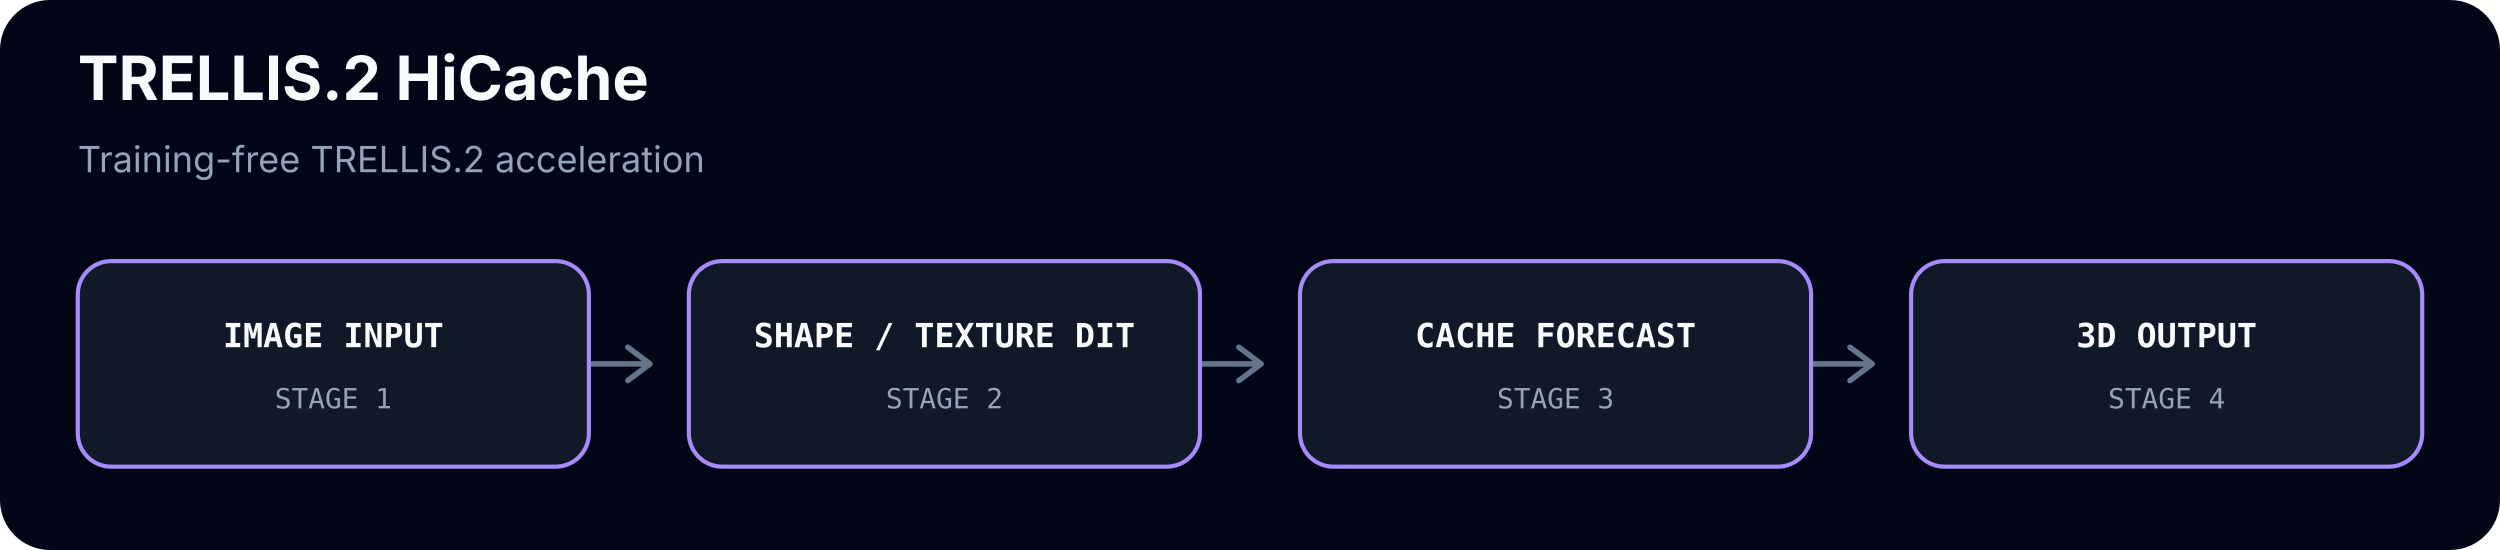
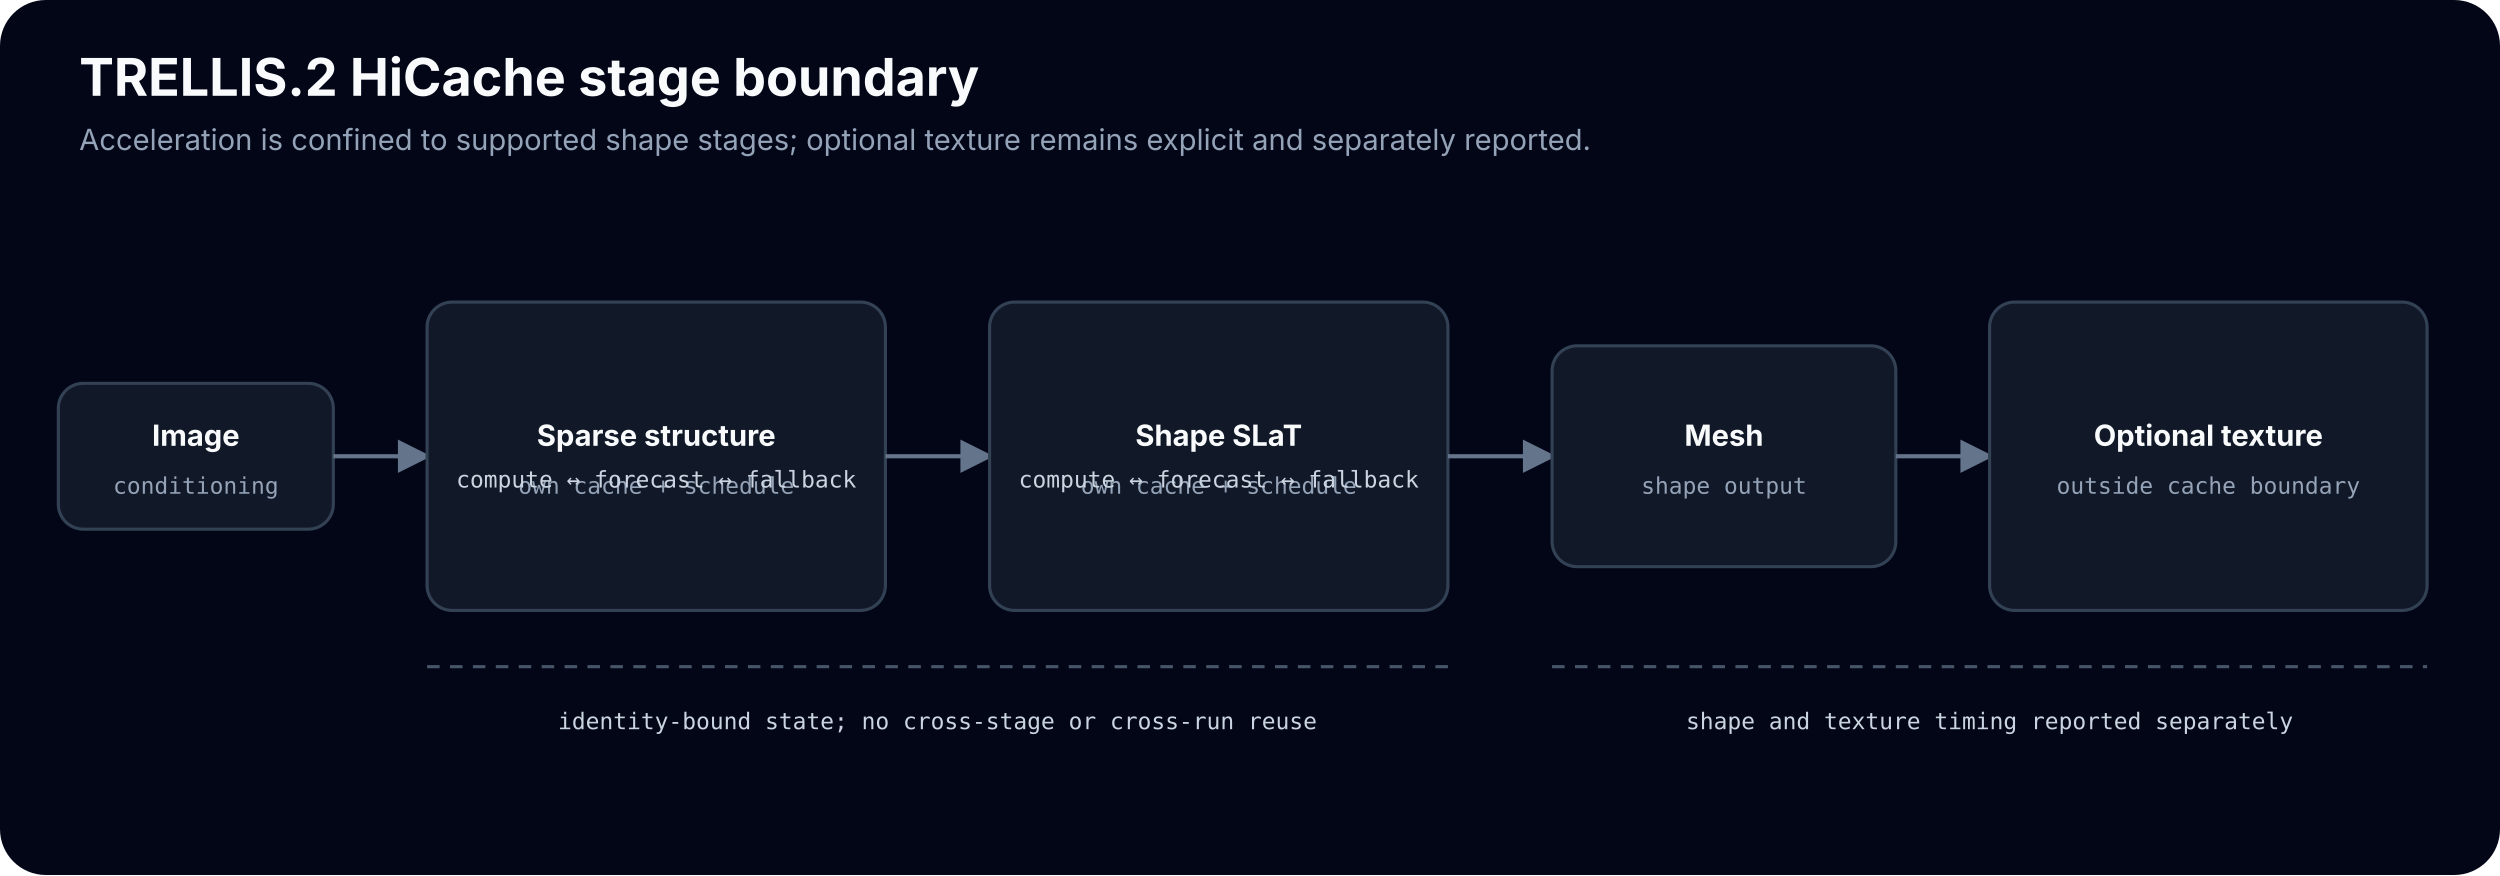
- <svg xmlns="http://www.w3.org/2000/svg" viewBox="0 0 900 198" role="img" aria-labelledby="title desc">
-   <rect width="900" height="198" rx="18" fill="#020617" />
-   <text x="28" y="36" fill="#f8fafc" font-family="Inter,Segoe UI,sans-serif" font-size="22" font-weight="700">TRELLIS.2 HiCache</text>
-   <text x="28" y="62" fill="#94a3b8" font-family="Inter,Segoe UI,sans-serif" font-size="13">Training-free TRELLIS.2 acceleration</text>
-   <path d="M212 131h22m-8-6 8 6-8 6" fill="none" stroke="#64748b" stroke-width="2" stroke-linecap="round" stroke-linejoin="round" />
-   <path d="M432 131h22m-8-6 8 6-8 6" fill="none" stroke="#64748b" stroke-width="2" stroke-linecap="round" stroke-linejoin="round" />
-   <path d="M652 131h22m-8-6 8 6-8 6" fill="none" stroke="#64748b" stroke-width="2" stroke-linecap="round" stroke-linejoin="round" />
-   <g transform="translate(28 94)">
-     <rect width="184" height="74" rx="12" fill="#111827" stroke="#a78bfa" stroke-width="1.5" />
-     <text x="92" y="31" text-anchor="middle" fill="#f8fafc" font-family="ui-monospace, SFMono-Regular, Menlo, monospace" font-size="12" font-weight="700">IMAGE INPUT</text>
-     <text x="92" y="53" text-anchor="middle" fill="#94a3b8" font-family="ui-monospace, SFMono-Regular, Menlo, monospace" font-size="10">STAGE 1</text>
+ <svg xmlns="http://www.w3.org/2000/svg" viewBox="0 0 1200 420" role="img" aria-labelledby="title desc">
+   <rect width="1200" height="420" rx="22" fill="#020617" />
+   <defs>
+     <marker id="arrow" markerWidth="8" markerHeight="8" refX="7" refY="4" orient="auto">
+       <path d="M0 0L8 4L0 8Z" fill="#64748b" />
+     </marker>
+     <style>.t{font-family:Inter,Segoe UI,sans-serif;fill:#f8fafc}.m{font-family:ui-monospace,SFMono-Regular,Menlo,monospace;fill:#cbd5e1}.muted{fill:#94a3b8}.line{fill:none;stroke:#64748b;stroke-width:2;marker-end:url(#arrow)}.dash{fill:none;stroke:#475569;stroke-width:1.5;stroke-dasharray:6 5}.box{fill:#111827;stroke:#334155;stroke-width:1.5}</style>
+   </defs>
+   <text class="t" x="38" y="46" font-size="25" font-weight="700">TRELLIS.2 HiCache stage boundary</text>
+   <text class="t muted" x="38" y="72" font-size="14">Acceleration is confined to supported shape stages; optional texture remains explicit and separately reported.</text>
+   <g transform="translate(28 184)">
+     <rect class="box" width="132" height="70" rx="12" stroke="#a78bfa" />
+     <text class="t" x="66" y="30" text-anchor="middle" font-size="14" font-weight="700">Image</text>
+     <text class="m muted" x="66" y="53" text-anchor="middle" font-size="11">conditioning</text>
  </g>
-   <g transform="translate(248 94)">
-     <rect width="184" height="74" rx="12" fill="#111827" stroke="#a78bfa" stroke-width="1.5" />
-     <text x="92" y="31" text-anchor="middle" fill="#f8fafc" font-family="ui-monospace, SFMono-Regular, Menlo, monospace" font-size="12" font-weight="700">SHAPE / TEXTURE DIT</text>
-     <text x="92" y="53" text-anchor="middle" fill="#94a3b8" font-family="ui-monospace, SFMono-Regular, Menlo, monospace" font-size="10">STAGE 2</text>
+   <path class="line" d="M160 219L205 219" />
+   <g transform="translate(205 145)">
+     <rect class="box" width="220" height="148" rx="12" stroke="#8b5cf6" />
+     <text class="t" x="110" y="69" text-anchor="middle" font-size="14" font-weight="700">Sparse structure</text>
+     <text class="m muted" x="110" y="92" text-anchor="middle" font-size="11">own cache + schedule</text>
  </g>
-   <g transform="translate(468 94)">
-     <rect width="184" height="74" rx="12" fill="#111827" stroke="#a78bfa" stroke-width="1.5" />
-     <text x="92" y="31" text-anchor="middle" fill="#f8fafc" font-family="ui-monospace, SFMono-Regular, Menlo, monospace" font-size="12" font-weight="700">CACHE FORECAST</text>
-     <text x="92" y="53" text-anchor="middle" fill="#94a3b8" font-family="ui-monospace, SFMono-Regular, Menlo, monospace" font-size="10">STAGE 3</text>
+   <text class="m" x="315" y="234" text-anchor="middle" font-size="11">compute ↔ forecast ↔ fallback</text>
+   <path class="line" d="M425 219L475 219" />
+   <g transform="translate(475 145)">
+     <rect class="box" width="220" height="148" rx="12" stroke="#8b5cf6" />
+     <text class="t" x="110" y="69" text-anchor="middle" font-size="14" font-weight="700">Shape SLaT</text>
+     <text class="m muted" x="110" y="92" text-anchor="middle" font-size="11">own cache + schedule</text>
  </g>
-   <g transform="translate(688 94)">
-     <rect width="184" height="74" rx="12" fill="#111827" stroke="#a78bfa" stroke-width="1.5" />
-     <text x="92" y="31" text-anchor="middle" fill="#f8fafc" font-family="ui-monospace, SFMono-Regular, Menlo, monospace" font-size="12" font-weight="700">3D OUTPUT</text>
-     <text x="92" y="53" text-anchor="middle" fill="#94a3b8" font-family="ui-monospace, SFMono-Regular, Menlo, monospace" font-size="10">STAGE 4</text>
+   <text class="m" x="585" y="234" text-anchor="middle" font-size="11">compute ↔ forecast ↔ fallback</text>
+   <path class="line" d="M695 219L745 219" />
+   <g transform="translate(745 166)">
+     <rect class="box" width="165" height="106" rx="12" stroke="#38bdf8" />
+     <text class="t" x="82.5" y="48" text-anchor="middle" font-size="14" font-weight="700">Mesh</text>
+     <text class="m muted" x="82.5" y="71" text-anchor="middle" font-size="11">shape output</text>
  </g>
+   <path class="line" d="M910 219L955 219" />
+   <g transform="translate(955 145)">
+     <rect class="box" width="210" height="148" rx="12" stroke="#f59e0b" />
+     <text class="t" x="105" y="69" text-anchor="middle" font-size="14" font-weight="700">Optional texture</text>
+     <text class="m muted" x="105" y="92" text-anchor="middle" font-size="11">outside cache boundary</text>
+   </g>
+   <path class="dash" d="M205 320H695" />
+   <text class="m" x="450" y="350" text-anchor="middle" font-size="11">identity-bound state; no cross-stage or cross-run reuse</text>
+   <path class="dash" d="M745 320H1165" />
+   <text class="m" x="955" y="350" text-anchor="middle" font-size="11">shape and texture timing reported separately</text>
</svg>
